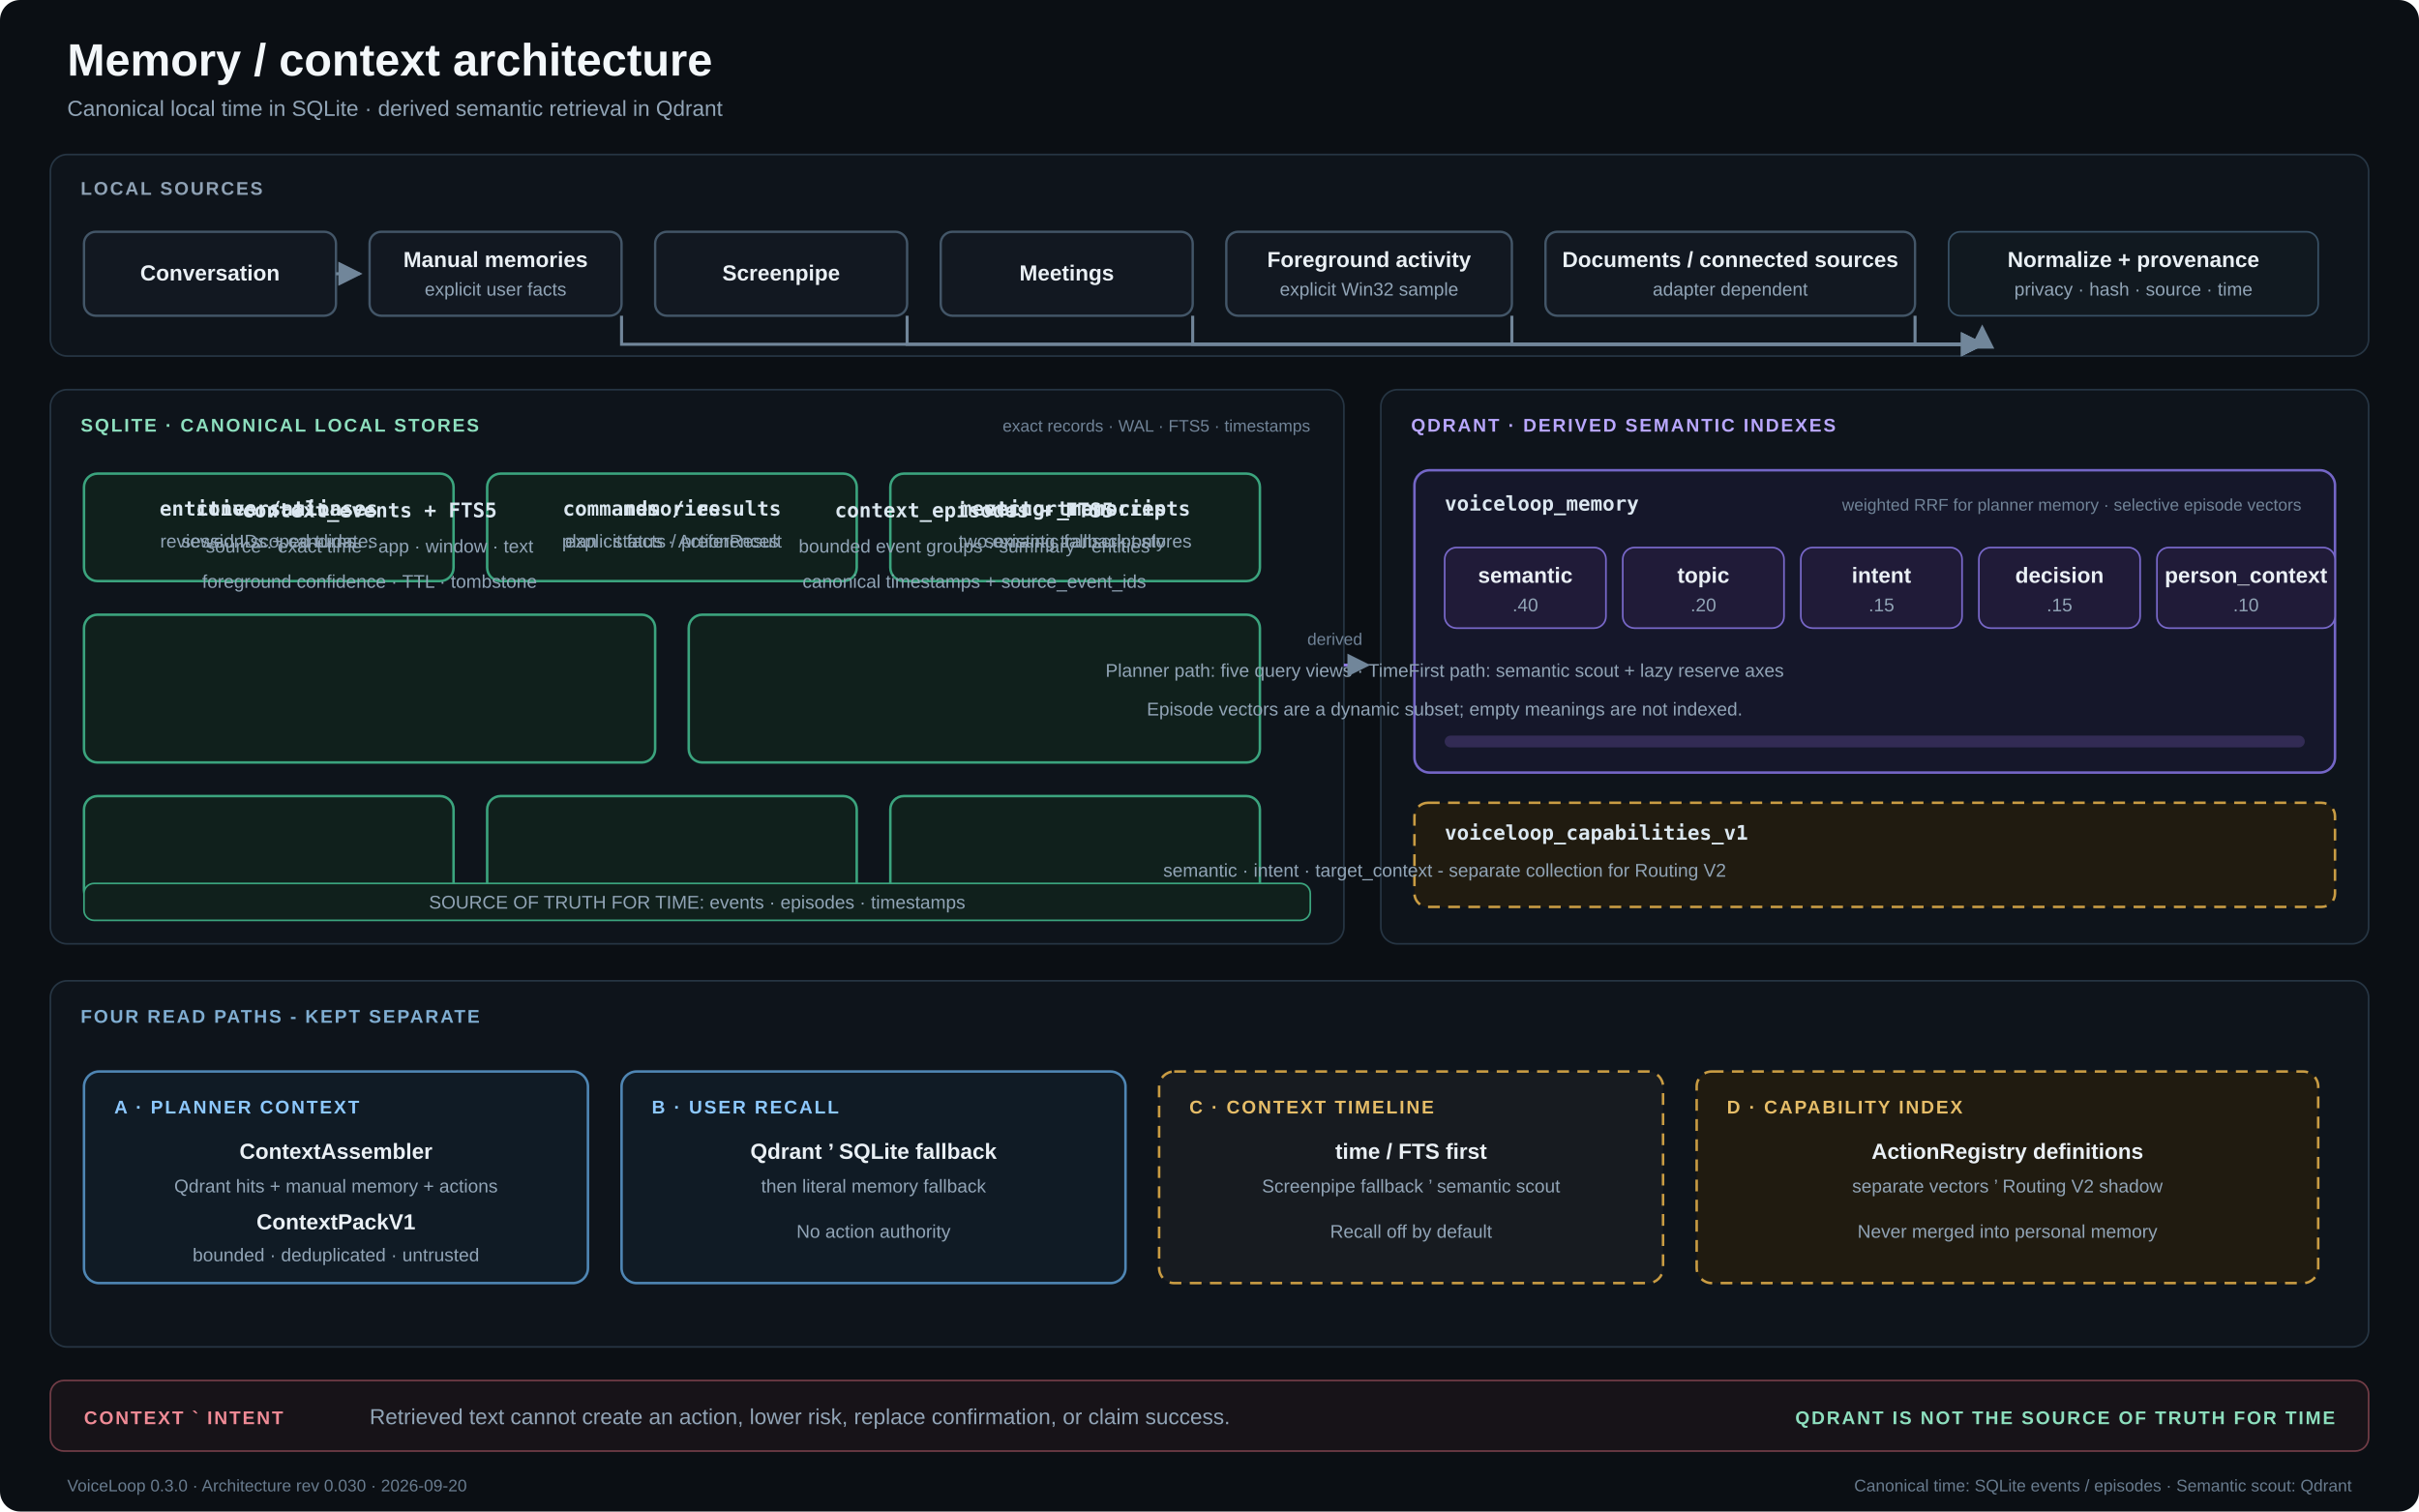
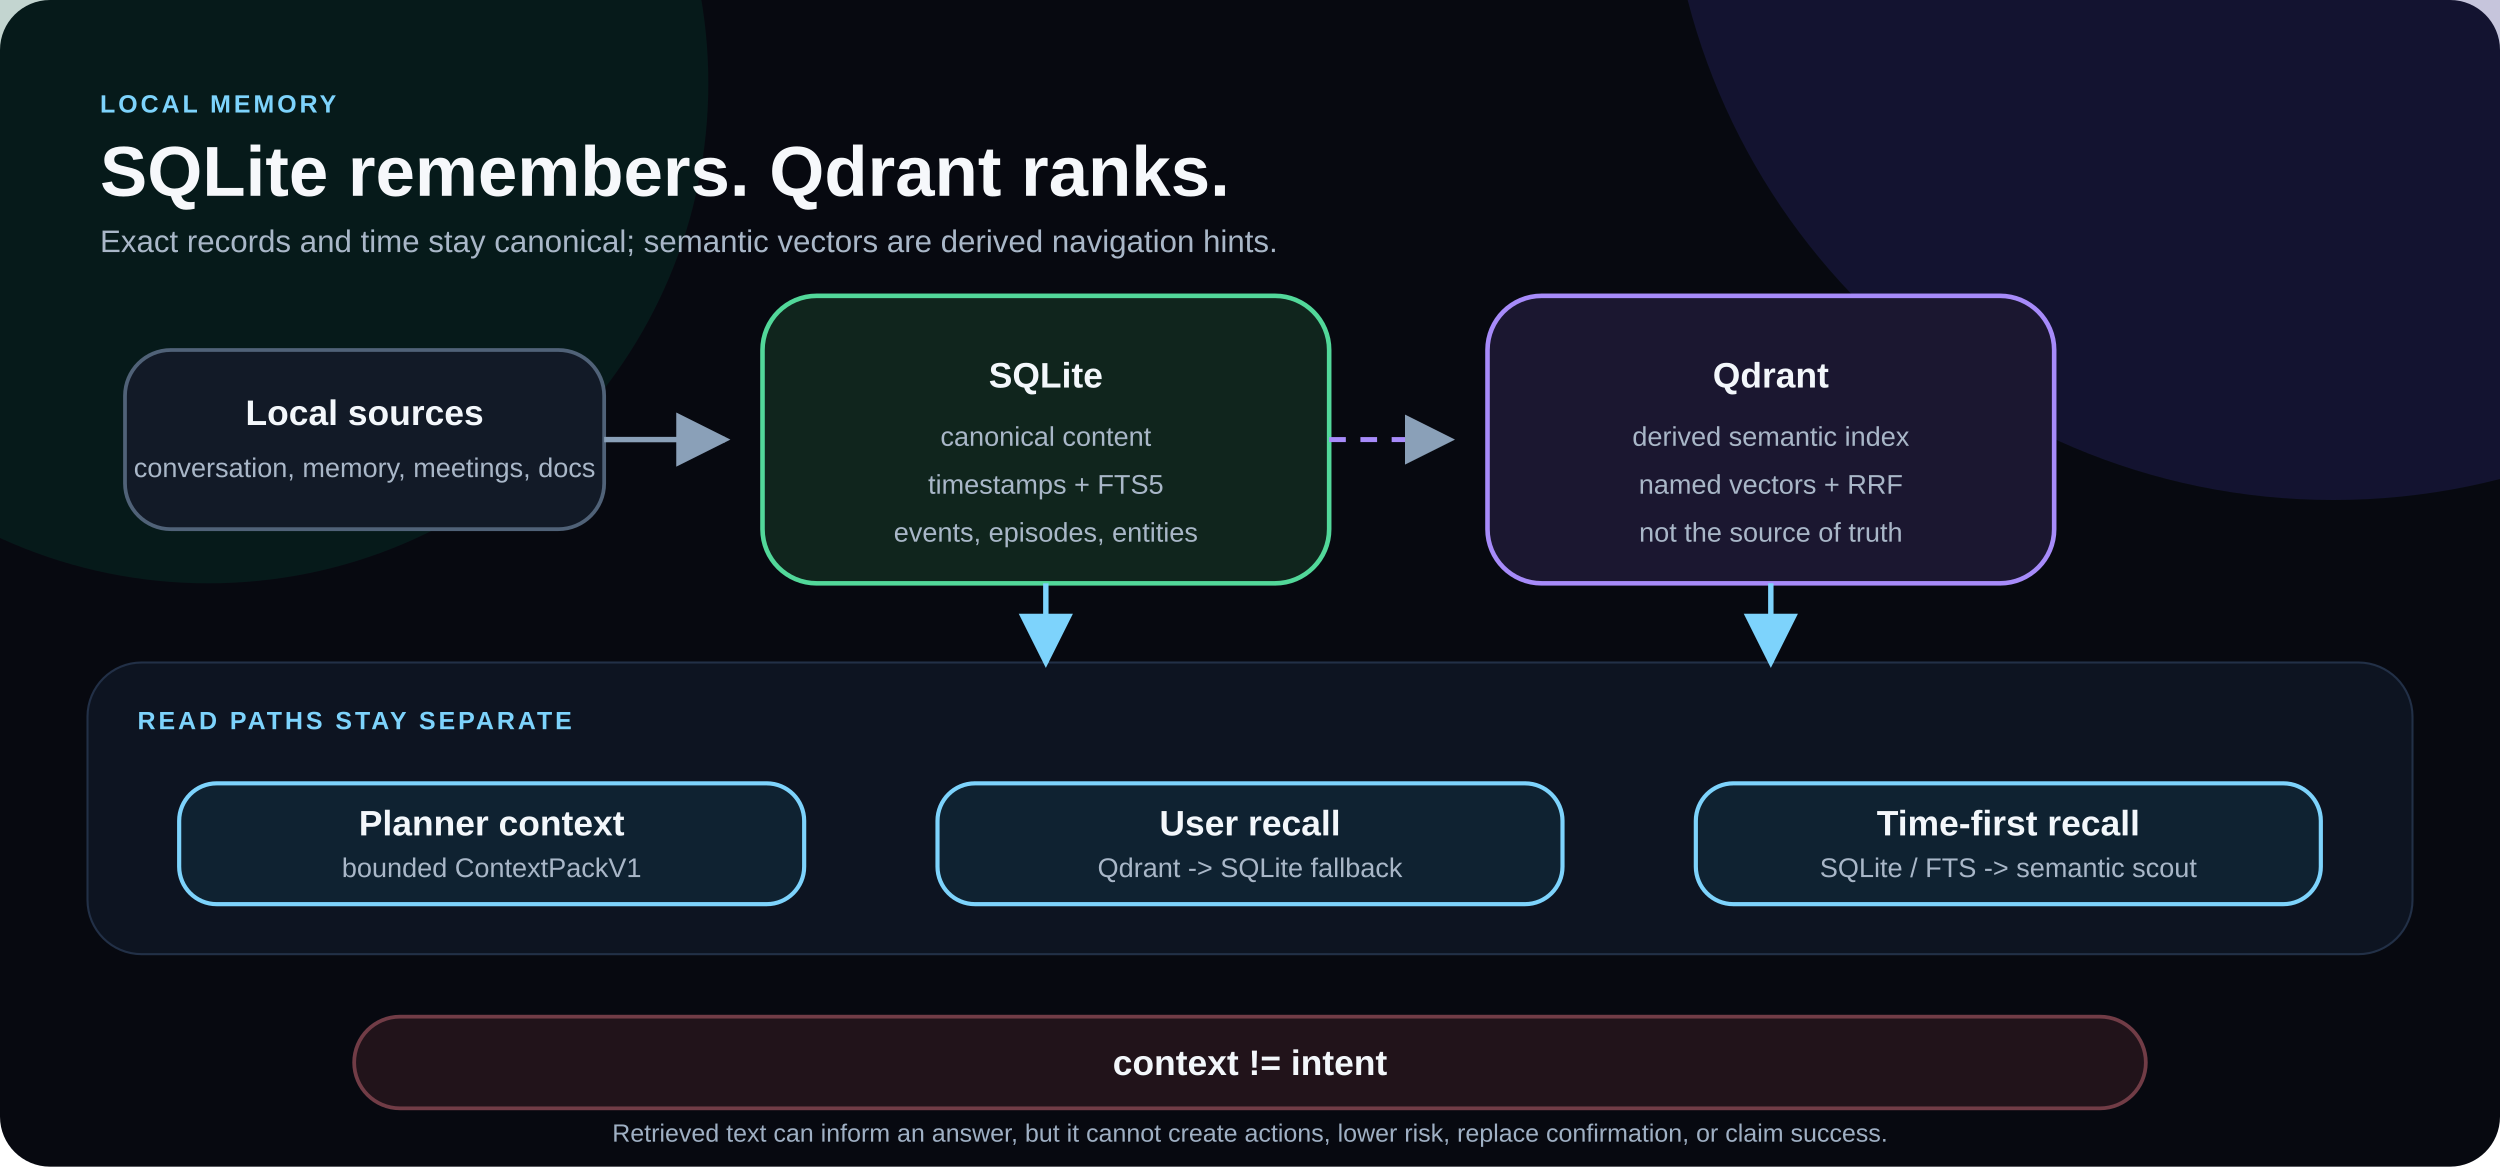
- <svg xmlns="http://www.w3.org/2000/svg" width="1440" height="900" viewBox="0 0 1440 900" role="img" aria-labelledby="title desc">
+ <svg xmlns="http://www.w3.org/2000/svg" width="1200" height="560" viewBox="0 0 1200 560" role="img" aria-labelledby="title desc">
  <defs>
-     <marker id="arrow" markerWidth="8" markerHeight="8" refX="7" refY="4" orient="auto">
-       <path d="M0 0L8 4L0 8Z" fill="#71869a" />
+     <marker id="arrow" markerWidth="10" markerHeight="10" refX="9" refY="5" orient="auto">
+       <path d="M0 0L10 5L0 10Z" fill="#8aa0b8" />
    </marker>
-     <marker id="arrowContext" markerWidth="8" markerHeight="8" refX="7" refY="4" orient="auto">
-       <path d="M0 0L8 4L0 8Z" fill="#5f91b9" />
+     <marker id="arrowContext" markerWidth="10" markerHeight="10" refX="9" refY="5" orient="auto">
+       <path d="M0 0L10 5L0 10Z" fill="#7dd3fc" />
    </marker>
    <style>
-       .h1{font:700 27px "Segoe UI",Arial,sans-serif;fill:#f3f7fa}
-       .sub{font:13px "Segoe UI",Arial,sans-serif;fill:#91a4b6}
-       .section{font:700 11px "Segoe UI",Arial,sans-serif;letter-spacing:1.1px}
-       .node{font:600 13px "Segoe UI",Arial,sans-serif;fill:#eaf0f5;text-anchor:middle}
-       .small{font:11px "Segoe UI",Arial,sans-serif;fill:#91a4b6;text-anchor:middle}
-       .tiny{font:10px "Segoe UI",Arial,sans-serif;fill:#708397}
-       .mono{font:600 12px Consolas,"SFMono-Regular",monospace;fill:#dbe7f0}
-       .footer{font:10px "Segoe UI",Arial,sans-serif;fill:#687b8e}
-       .source{fill:#121821;stroke:#435668;stroke-width:1.4}
-       .sql{fill:#10201c;stroke:#3ba47e;stroke-width:1.5}
-       .vector{fill:#15172a;stroke:#7466c7;stroke-width:1.5}
-       .capability{fill:#201b10;stroke:#c99c43;stroke-width:1.5;stroke-dasharray:7 5}
-       .role{fill:#101b25;stroke:#4f86b4;stroke-width:1.5}
-       .flow{fill:none;stroke:#71869a;stroke-width:1.8;marker-end:url(#arrow)}
-       .contextFlow{fill:none;stroke:#5f91b9;stroke-width:1.8;marker-end:url(#arrowContext)}
-       .derived{fill:none;stroke:#8e7ae3;stroke-width:1.7;stroke-dasharray:7 5;marker-end:url(#arrow)}
+       .h1{font:800 34px "Segoe UI",Arial,sans-serif;fill:#f6f8fb}
+       .sub{font:15px "Segoe UI",Arial,sans-serif;fill:#a9b7c8}
+       .section{font:800 12px "Segoe UI",Arial,sans-serif;letter-spacing:1.4px}
+       .node{font:700 17px "Segoe UI",Arial,sans-serif;fill:#f3f7fb;text-anchor:middle}
+       .small{font:13px "Segoe UI",Arial,sans-serif;fill:#a9b7c8;text-anchor:middle}
+       .tiny{font:12px "Segoe UI",Arial,sans-serif;fill:#9fb0c4;text-anchor:middle}
+       .source{fill:#121a27;stroke:#506278;stroke-width:1.8}
+       .sql{fill:#10251d;stroke:#52d89a;stroke-width:2.2}
+       .vector{fill:#1b1730;stroke:#a78bfa;stroke-width:2.2}
+       .role{fill:#0f2231;stroke:#7dd3fc;stroke-width:2}
+       .warn{fill:#21131a;stroke:#713c46;stroke-width:1.8}
+       .flow{fill:none;stroke:#8aa0b8;stroke-width:2.6;marker-end:url(#arrow)}
+       .contextFlow{fill:none;stroke:#7dd3fc;stroke-width:2.6;marker-end:url(#arrowContext)}
+       .derived{fill:none;stroke:#a78bfa;stroke-width:2.4;stroke-dasharray:8 7;marker-end:url(#arrow)}
    </style>
  </defs>
-   <rect width="1440" height="900" rx="12" fill="#0b0f14" />
-   <text x="40" y="45" class="h1">Memory / context architecture</text>
-   <text x="40" y="69" class="sub">Canonical local time in SQLite · derived semantic retrieval in Qdrant</text>
-   <rect x="30" y="92" width="1380" height="120" rx="10" fill="#0e141b" stroke="#263543" />
-   <text x="48" y="116" class="section" fill="#8fa2b5">LOCAL SOURCES</text>
-   <g transform="translate(50 138)">
-     <rect width="150" height="50" rx="7" class="source" />
-     <text x="75" y="29" class="node">Conversation</text>
-     <rect x="170" width="150" height="50" rx="7" class="source" />
-     <text x="245" y="21" class="node">Manual memories</text>
-     <text x="245" y="38" class="small">explicit user facts</text>
-     <rect x="340" width="150" height="50" rx="7" class="source" />
-     <text x="415" y="29" class="node">Screenpipe</text>
-     <rect x="510" width="150" height="50" rx="7" class="source" />
-     <text x="585" y="29" class="node">Meetings</text>
-     <rect x="680" width="170" height="50" rx="7" class="source" />
-     <text x="765" y="21" class="node">Foreground activity</text>
-     <text x="765" y="38" class="small">explicit Win32 sample</text>
-     <rect x="870" width="220" height="50" rx="7" class="source" />
-     <text x="980" y="21" class="node">Documents / connected sources</text>
-     <text x="980" y="38" class="small">adapter dependent</text>
-     <rect x="1110" width="220" height="50" rx="7" fill="#111920" stroke="#385064" />
-     <text x="1220" y="21" class="node">Normalize + provenance</text>
-     <text x="1220" y="38" class="small">privacy · hash · source · time</text>
+   <rect width="1200" height="560" rx="24" fill="#070910" />
+   <circle cx="1120" cy="-80" r="320" fill="#312e81" opacity=".28" />
+   <circle cx="100" cy="40" r="240" fill="#064e3b" opacity=".24" />
+   <text x="48" y="54" class="section" fill="#7dd3fc">LOCAL MEMORY</text>
+   <text x="48" y="94" class="h1">SQLite remembers. Qdrant ranks.</text>
+   <text x="48" y="121" class="sub">Exact records and time stay canonical; semantic vectors are derived navigation hints.</text>
+   <g transform="translate(60 168)">
+     <rect width="230" height="86" rx="22" class="source" />
+     <text x="115" y="36" class="node">Local sources</text>
+     <text x="115" y="61" class="small">conversation, memory, meetings, docs</text>
  </g>
-   <path d="M200 163H214" class="flow" />
-   <path d="M370 188V205H1180V195" class="flow" />
-   <path d="M540 188V205H1180" class="flow" />
-   <path d="M710 188V205H1180" class="flow" />
-   <path d="M900 188V205H1180" class="flow" />
-   <path d="M1140 188V205H1180" class="flow" />
-   <rect x="30" y="232" width="770" height="330" rx="10" fill="#0e141b" stroke="#263543" />
-   <text x="48" y="257" class="section" fill="#8ddfbe">SQLITE · CANONICAL LOCAL STORES</text>
-   <text x="780" y="257" class="tiny" text-anchor="end">exact records · WAL · FTS5 · timestamps</text>
-   <g transform="translate(50 282)">
-     <rect width="220" height="64" rx="8" class="sql" />
-     <text x="110" y="25" class="mono" text-anchor="middle">conversation</text>
-     <text x="110" y="44" class="small">session-scoped turns</text>
-     <rect x="240" width="220" height="64" rx="8" class="sql" />
-     <text x="350" y="25" class="mono" text-anchor="middle">memories</text>
-     <text x="350" y="44" class="small">explicit facts / preferences</text>
-     <rect x="480" width="220" height="64" rx="8" class="sql" />
-     <text x="590" y="25" class="mono" text-anchor="middle">meeting transcripts</text>
-     <text x="590" y="44" class="small">two existing transcript stores</text>
-     <rect y="84" width="340" height="88" rx="8" class="sql" />
-     <text x="170" y="26" class="mono" text-anchor="middle">context_events + FTS5</text>
-     <text x="170" y="47" class="small">source · exact time · app · window · text</text>
-     <text x="170" y="68" class="small">foreground confidence · TTL · tombstone</text>
-     <rect x="360" y="84" width="340" height="88" rx="8" class="sql" />
-     <text x="530" y="26" class="mono" text-anchor="middle">context_episodes + FTS5</text>
-     <text x="530" y="47" class="small">bounded event groups · summary · entities</text>
-     <text x="530" y="68" class="small">canonical timestamps + source_event_ids</text>
-     <rect y="192" width="220" height="64" rx="8" class="sql" />
-     <text x="110" y="25" class="mono" text-anchor="middle">entities / aliases</text>
-     <text x="110" y="44" class="small">reviewed IDs + candidates</text>
-     <rect x="240" y="192" width="220" height="64" rx="8" class="sql" />
-     <text x="350" y="25" class="mono" text-anchor="middle">commands / results</text>
-     <text x="350" y="44" class="small">plan · status · ActionResult</text>
-     <rect x="480" y="192" width="220" height="64" rx="8" class="sql" />
-     <text x="590" y="25" class="mono" text-anchor="middle">vector_memories</text>
-     <text x="590" y="44" class="small">semantic fallback only</text>
+   <path d="M290 211H348" class="flow" />
+   <g transform="translate(366 142)">
+     <rect width="272" height="138" rx="26" class="sql" />
+     <text x="136" y="44" class="node">SQLite</text>
+     <text x="136" y="72" class="small">canonical content</text>
+     <text x="136" y="95" class="small">timestamps + FTS5</text>
+     <text x="136" y="118" class="small">events, episodes, entities</text>
  </g>
-   <rect x="50" y="526" width="730" height="22" rx="6" fill="#10201c" stroke="#3ba47e" />
-   <text x="415" y="541" class="small" fill="#8ddfbe">SOURCE OF TRUTH FOR TIME: events · episodes · timestamps</text>
-   <rect x="822" y="232" width="588" height="330" rx="10" fill="#0e141b" stroke="#263543" />
-   <text x="840" y="257" class="section" fill="#b9a7ff">QDRANT · DERIVED SEMANTIC INDEXES</text>
-   <rect x="842" y="280" width="548" height="180" rx="9" class="vector" />
-   <text x="860" y="304" class="mono">voiceloop_memory</text>
-   <text x="1370" y="304" class="tiny" text-anchor="end">weighted RRF for planner memory · selective episode vectors</text>
-   <g transform="translate(860 326)">
-     <rect width="96" height="48" rx="7" fill="#201b38" stroke="#7868c9" />
-     <text x="48" y="21" class="node">semantic</text>
-     <text x="48" y="38" class="small">.40</text>
-     <rect x="106" width="96" height="48" rx="7" fill="#201b38" stroke="#7868c9" />
-     <text x="154" y="21" class="node">topic</text>
-     <text x="154" y="38" class="small">.20</text>
-     <rect x="212" width="96" height="48" rx="7" fill="#201b38" stroke="#7868c9" />
-     <text x="260" y="21" class="node">intent</text>
-     <text x="260" y="38" class="small">.15</text>
-     <rect x="318" width="96" height="48" rx="7" fill="#201b38" stroke="#7868c9" />
-     <text x="366" y="21" class="node">decision</text>
-     <text x="366" y="38" class="small">.15</text>
-     <rect x="424" width="106" height="48" rx="7" fill="#201b38" stroke="#7868c9" />
-     <text x="477" y="21" class="node">person_context</text>
-     <text x="477" y="38" class="small">.10</text>
+   <path d="M638 211H696" class="derived" />
+   <g transform="translate(714 142)">
+     <rect width="272" height="138" rx="26" class="vector" />
+     <text x="136" y="44" class="node">Qdrant</text>
+     <text x="136" y="72" class="small">derived semantic index</text>
+     <text x="136" y="95" class="small">named vectors + RRF</text>
+     <text x="136" y="118" class="small">not the source of truth</text>
  </g>
-   <text x="860" y="403" class="small" text-anchor="start">Planner path: five query views · TimeFirst path: semantic scout + lazy reserve axes</text>
-   <text x="860" y="426" class="small" text-anchor="start">Episode vectors are a dynamic subset; empty meanings are not indexed.</text>
-   <rect x="860" y="438" width="512" height="7" rx="3.5" fill="#322b54" />
-   <rect x="842" y="478" width="548" height="62" rx="8" class="capability" />
-   <text x="860" y="500" class="mono">voiceloop_capabilities_v1</text>
-   <text x="860" y="522" class="small" text-anchor="start">semantic · intent · target_context - separate collection for Routing V2</text>
-   <path d="M800 396H814" class="derived" />
-   <text x="811" y="384" class="tiny" text-anchor="end">derived</text>
-   <rect x="30" y="584" width="1380" height="218" rx="10" fill="#0e141b" stroke="#263543" />
-   <text x="48" y="609" class="section" fill="#80aed2">FOUR READ PATHS - KEPT SEPARATE</text>
-   <g transform="translate(50 638)">
-     <rect width="300" height="126" rx="9" class="role" />
-     <text x="18" y="25" class="section" fill="#8dc8ff">A · PLANNER CONTEXT</text>
-     <text x="150" y="52" class="node">ContextAssembler</text>
-     <text x="150" y="72" class="small">Qdrant hits + manual memory + actions</text>
-     <text x="150" y="94" class="node" fill="#8dc8ff">ContextPackV1</text>
-     <text x="150" y="113" class="small">bounded · deduplicated · untrusted</text>
-     <rect x="320" width="300" height="126" rx="9" class="role" />
-     <text x="338" y="25" class="section" fill="#8dc8ff">B · USER RECALL</text>
-     <text x="470" y="52" class="node">Qdrant ’ SQLite fallback</text>
-     <text x="470" y="72" class="small">then literal memory fallback</text>
-     <text x="470" y="99" class="small">No action authority</text>
-     <rect x="640" width="300" height="126" rx="9" fill="#171b20" stroke="#c99c43" stroke-width="1.5" stroke-dasharray="7 5" />
-     <text x="658" y="25" class="section" fill="#e6bd68">C · CONTEXT TIMELINE</text>
-     <text x="790" y="52" class="node">time / FTS first</text>
-     <text x="790" y="72" class="small">Screenpipe fallback ’ semantic scout</text>
-     <text x="790" y="99" class="small">Recall off by default</text>
-     <rect x="960" width="370" height="126" rx="9" class="capability" />
-     <text x="978" y="25" class="section" fill="#e6bd68">D · CAPABILITY INDEX</text>
-     <text x="1145" y="52" class="node">ActionRegistry definitions</text>
-     <text x="1145" y="72" class="small">separate vectors ’ Routing V2 shadow</text>
-     <text x="1145" y="99" class="small">Never merged into personal memory</text>
+   <rect x="42" y="318" width="1116" height="140" rx="26" fill="#0d1421" stroke="#223047" />
+   <text x="66" y="350" class="section" fill="#7dd3fc">READ PATHS STAY SEPARATE</text>
+   <g transform="translate(86 376)">
+     <rect width="300" height="58" rx="18" class="role" />
+     <text x="150" y="25" class="node">Planner context</text>
+     <text x="150" y="45" class="small">bounded ContextPackV1</text>
  </g>
-   <rect x="30" y="822" width="1380" height="42" rx="8" fill="#171318" stroke="#713c46" />
-   <text x="50" y="848" class="section" fill="#f08b96">CONTEXT ` INTENT</text>
-   <text x="220" y="848" class="sub">Retrieved text cannot create an action, lower risk, replace confirmation, or claim success.</text>
-   <text x="1390" y="848" class="section" fill="#8ddfbe" text-anchor="end">QDRANT IS NOT THE SOURCE OF TRUTH FOR TIME</text>
-   <text x="40" y="888" class="footer">VoiceLoop 0.3.0 · Architecture rev 0.030 · 2026-09-20</text>
-   <text x="1400" y="888" class="footer" text-anchor="end">Canonical time: SQLite events / episodes · Semantic scout: Qdrant</text>
+   <g transform="translate(450 376)">
+     <rect width="300" height="58" rx="18" class="role" />
+     <text x="150" y="25" class="node">User recall</text>
+     <text x="150" y="45" class="small">Qdrant -&gt; SQLite fallback</text>
+   </g>
+   <g transform="translate(814 376)">
+     <rect width="300" height="58" rx="18" class="role" />
+     <text x="150" y="25" class="node">Time-first recall</text>
+     <text x="150" y="45" class="small">SQLite / FTS -&gt; semantic scout</text>
+   </g>
+   <path d="M502 280V318" class="contextFlow" />
+   <path d="M850 280V318" class="contextFlow" />
+   <g transform="translate(170 488)">
+     <rect width="860" height="44" rx="22" class="warn" />
+     <text x="430" y="28" class="node">context != intent</text>
+   </g>
+   <text x="600" y="548" class="tiny">Retrieved text can inform an answer, but it cannot create actions, lower risk, replace confirmation, or claim success.</text>
</svg>
